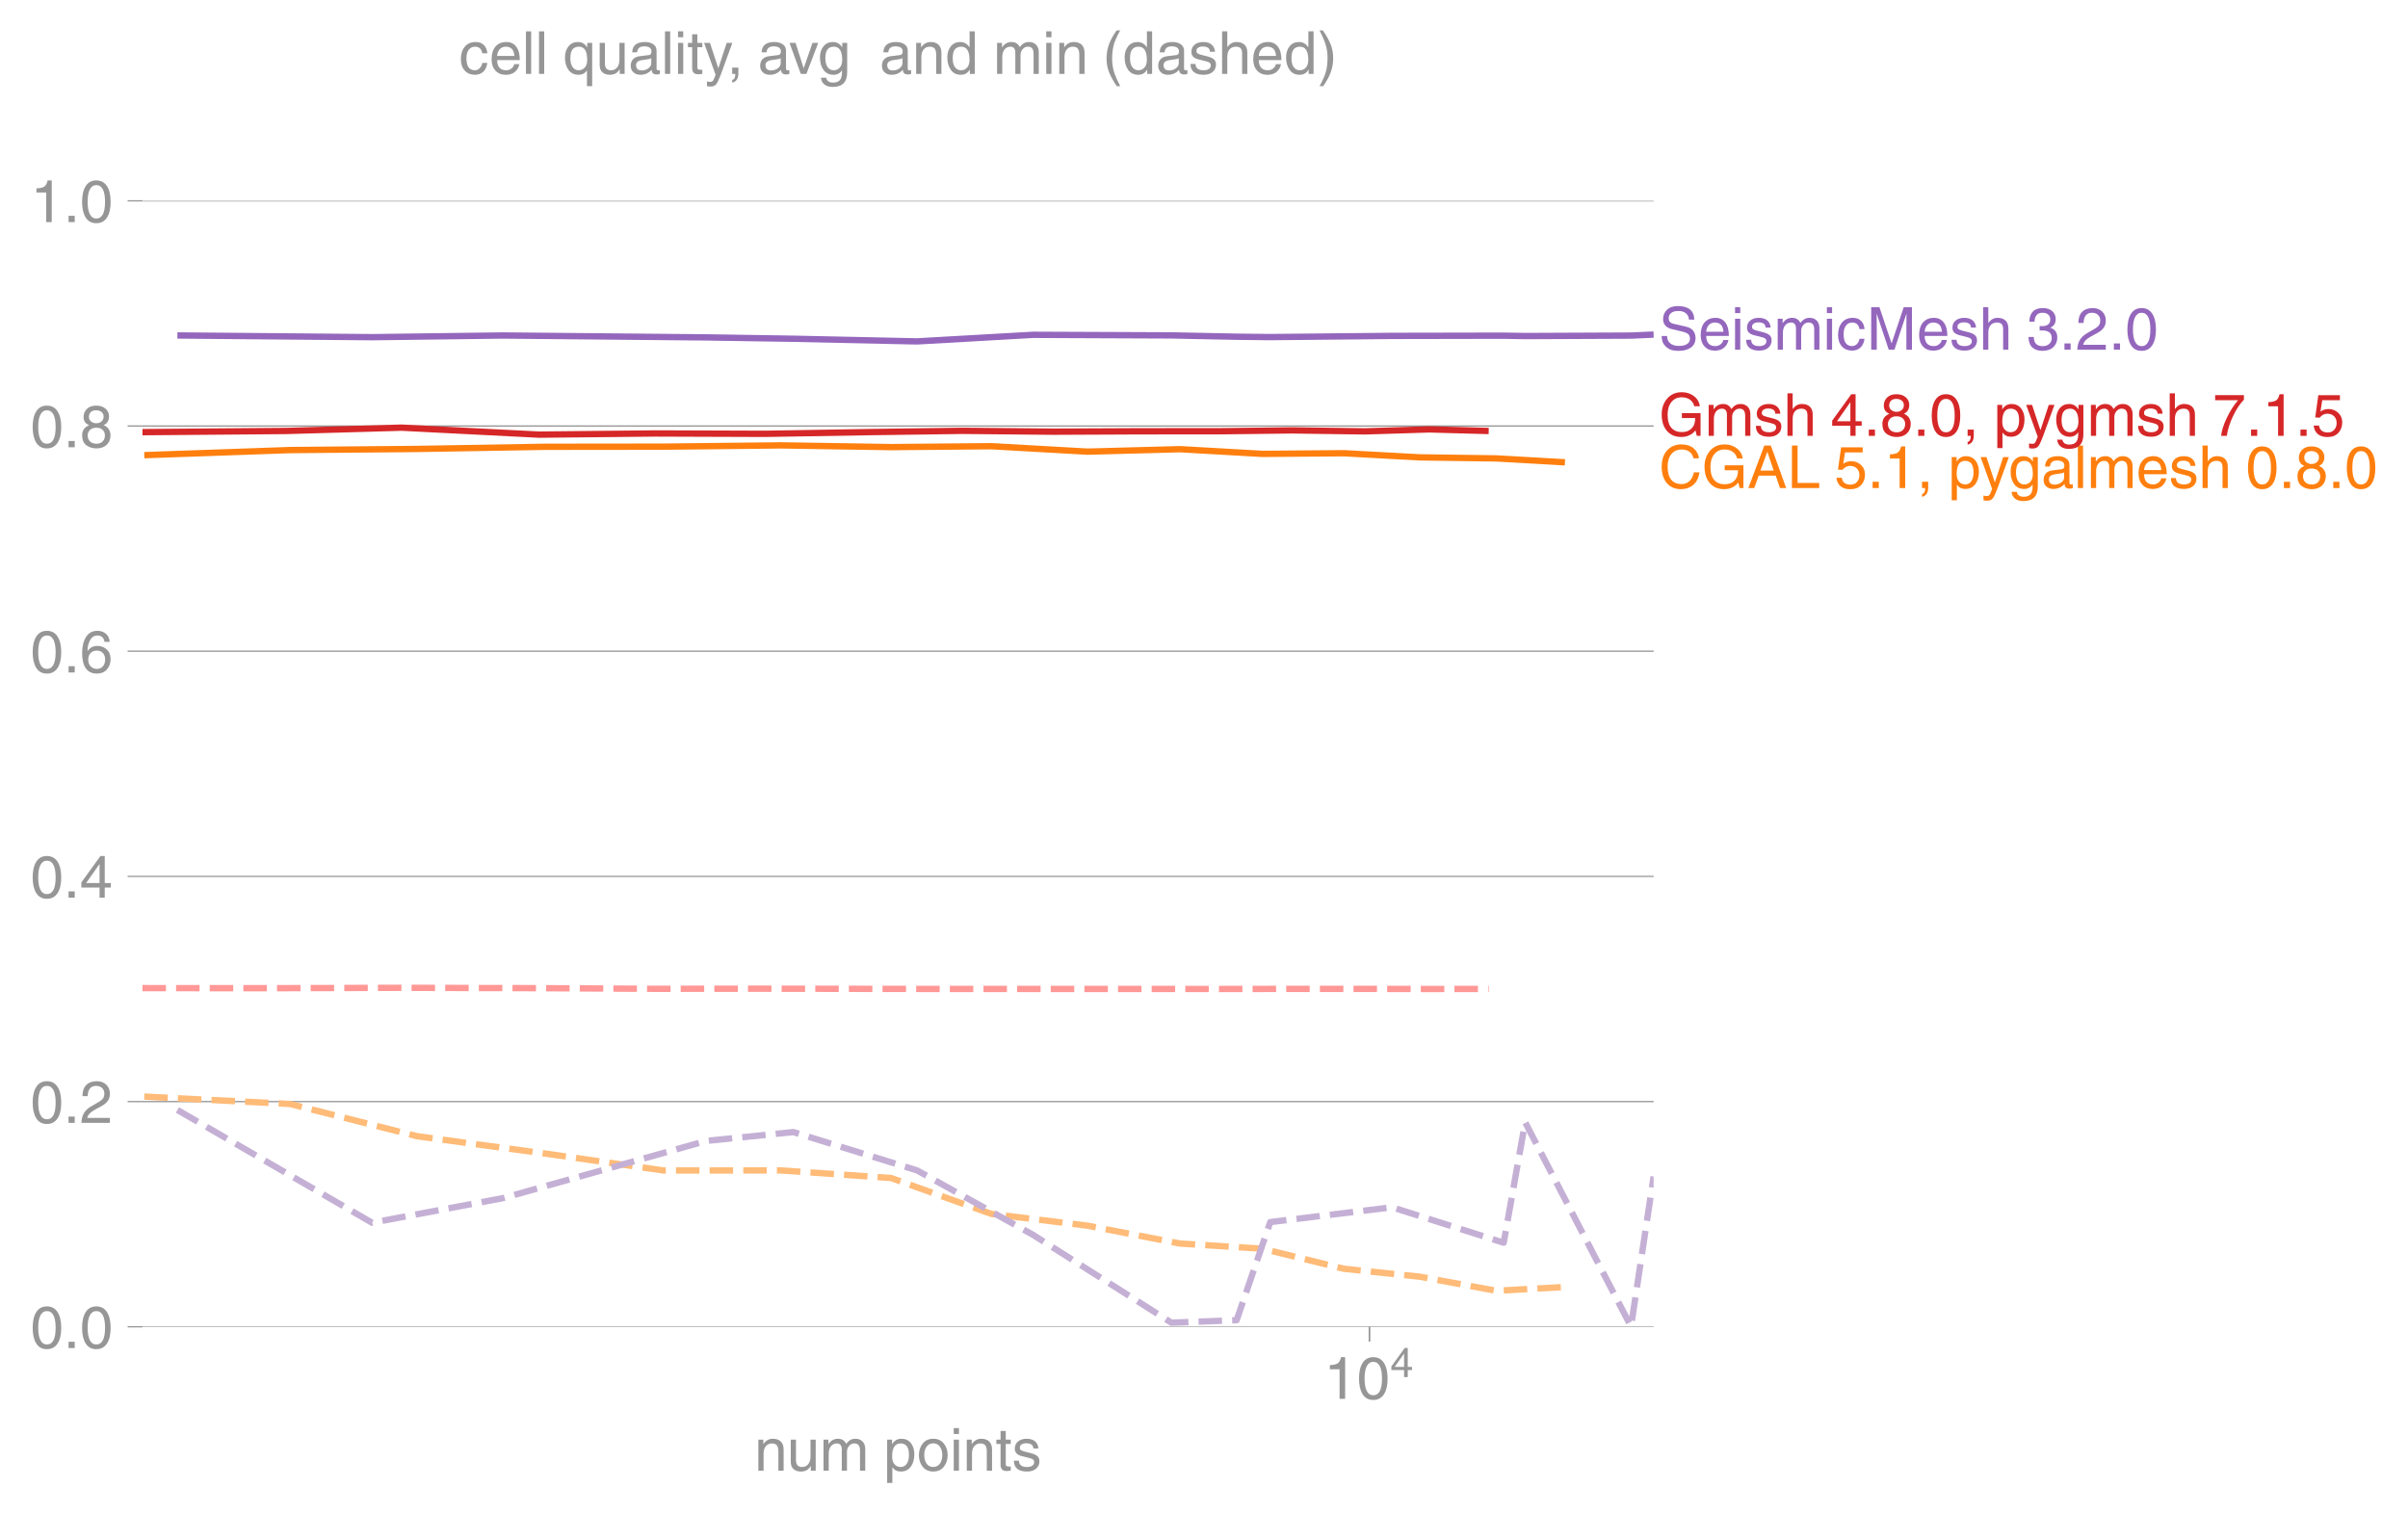
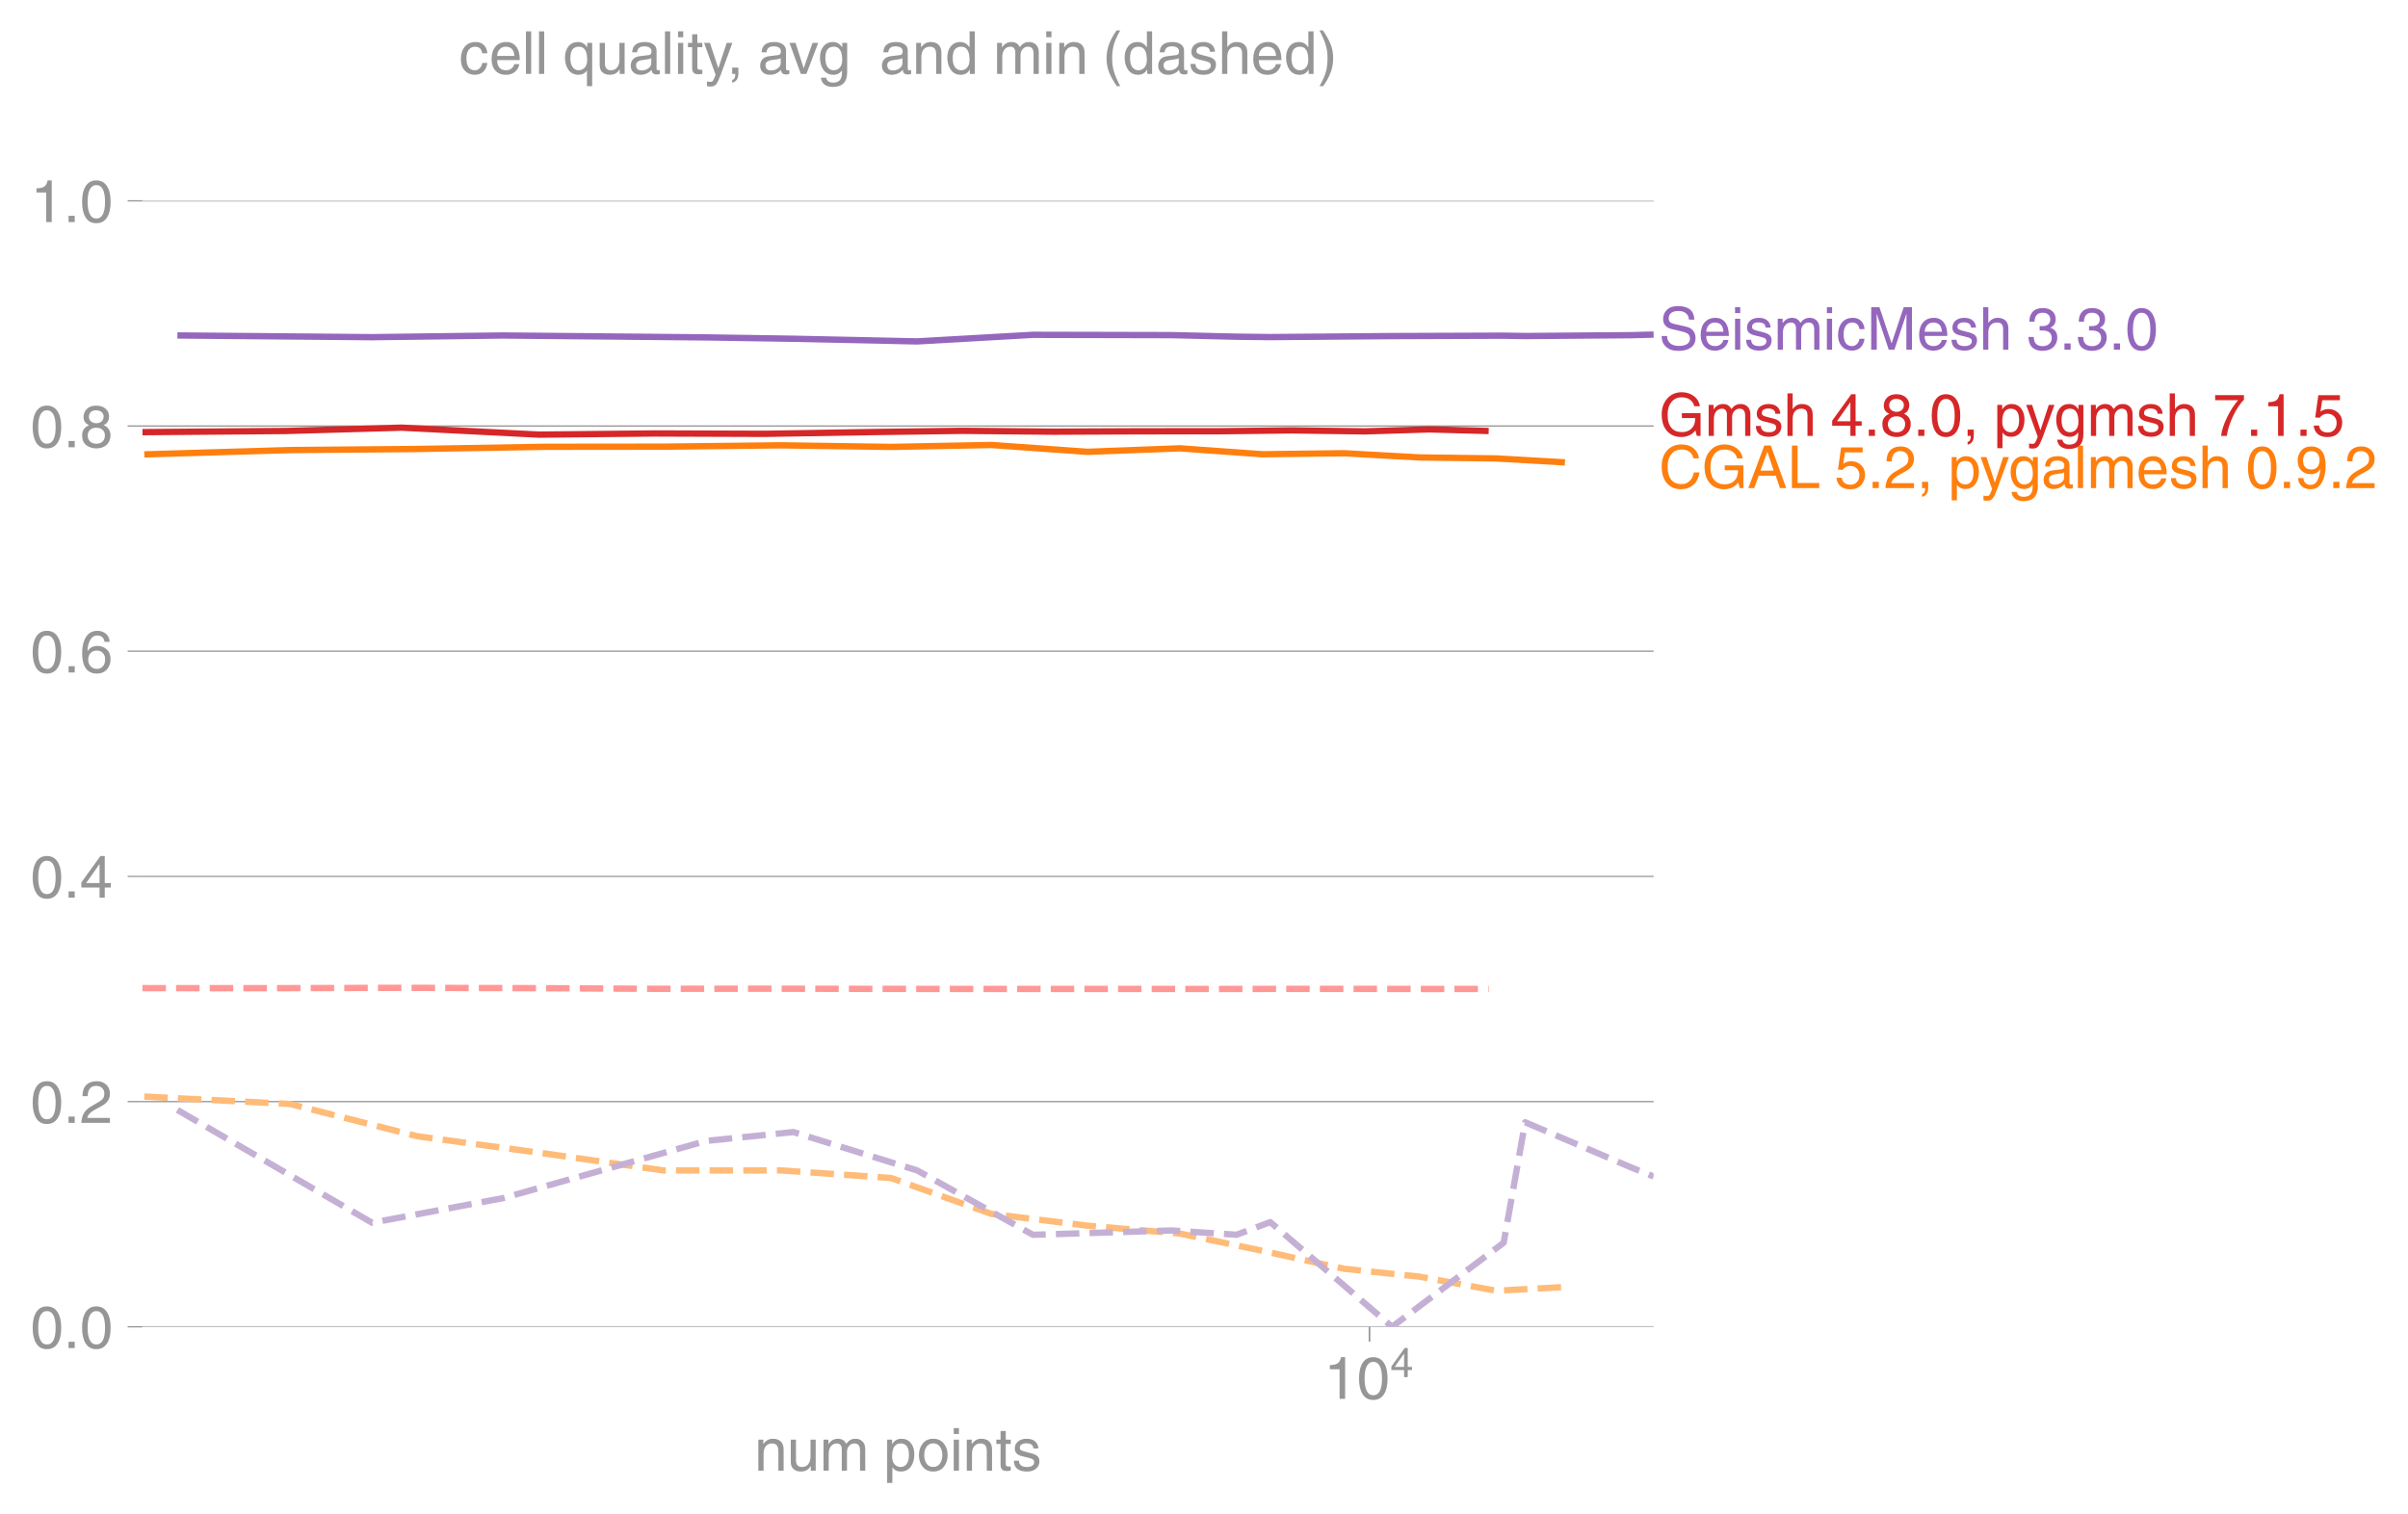
<svg xmlns="http://www.w3.org/2000/svg" xmlns:xlink="http://www.w3.org/1999/xlink" height="476.892" viewBox="0 0 569.052 357.669" width="758.736">
  <defs>
    <style>*{stroke-linecap:butt;stroke-linejoin:round}</style>
  </defs>
  <g id="figure_1">
    <path d="M0 357.67h569.052V0H0z" fill="none" id="patch_1" />
    <g id="axes_1">
      <path d="M33.66 313.574h357.12V47.462H33.66z" fill="none" id="patch_2" />
      <g id="matplotlib.axis_1">
        <g id="xtick_1">
          <g id="line2d_1">
            <defs>
-               <path d="M0 0v3.5" id="maa6cc6070d" stroke="#969696" stroke-width=".4" />
-             </defs>
-             <use x="323.634" xlink:href="#maa6cc6070d" y="313.574" fill="#969696" stroke="#969696" stroke-width=".4" />
+               <path d="M0 0v3.5" id="mdb84acbf78" stroke="#969696" stroke-width=".4" />
+             </defs>
+             <use x="323.634" xlink:href="#mdb84acbf78" y="313.574" fill="#969696" stroke="#969696" stroke-width=".4" />
          </g>
          <g transform="matrix(.14 0 0 -.14 312.854 330.623)" fill="#969696" id="text_1">
            <defs>
              <path d="M35.89 0h-9.374v49.906H10.109v6.985q8.594.28 12.782 2.75Q27.094 62.109 29 70.313h6.89z" id="HelveticaWorld-Regular-49" />
              <path d="M42.484 34.188q0 14.109-3.734 21.156-3.734 7.062-10.969 7.062-7.078 0-10.89-7.062-3.797-7.047-3.797-21.157 0-13.671 3.75-20.937Q20.609 6 27.78 6q7.235 0 10.969 7 3.734 7.016 3.734 21.188zm9.422 0q0-17.297-6.25-26.704-6.25-9.39-17.875-9.39-12.062 0-18.062 9.734-6 9.75-6 26.36 0 17.03 6.14 26.578 6.157 9.547 17.922 9.547 11.625 0 17.875-9.5t6.25-26.626z" id="HelveticaWorld-Regular-48" />
              <path d="M10.594 24.703h22.61v31.89h-.188zM42 17.093V0h-8.797v17.094H2.484v8.593L34.72 70.314H42v-45.61h10.297v-7.61z" id="HelveticaWorld-Regular-52" />
            </defs>
            <use transform="translate(0 .173)" xlink:href="#HelveticaWorld-Regular-49" />
            <use transform="translate(55.615 .173)" xlink:href="#HelveticaWorld-Regular-48" />
            <use transform="matrix(.7 0 0 .7 112.146 36.781)" xlink:href="#HelveticaWorld-Regular-52" />
          </g>
        </g>
        <g transform="matrix(.14 0 0 -.14 178.293 347.57)" fill="#969696" id="text_2">
          <defs>
            <path d="M49.219 0h-8.844v32.172q0 7.422-2.594 10.578-2.578 3.156-8.578 3.156-5.906 0-9.875-4.5-3.953-4.484-3.953-12.89V0H6.594v52.297h8.297v-7.375h.203q6.203 8.89 15.812 8.89 8.89 0 13.594-4.718 4.719-4.703 4.719-13.5z" id="HelveticaWorld-Regular-110" />
            <path d="M6.11 52.297h8.78V17.578q0-5.765 2.61-8.625Q20.125 6.11 25 6.11q6.781 0 10.594 4.797 3.812 4.813 3.812 12.578v28.813h8.782V0H39.89v7.625l-.188.188q-4.984-9.329-16.61-9.329-7.515 0-12.25 4.094Q6.11 6.688 6.11 14.703z" id="HelveticaWorld-Regular-117" />
            <path d="M6.594 52.297h8.297v-7.375h.203q5.906 8.89 15.812 8.89 9.813 0 13.922-8.5 3.75 4.594 7.266 6.547 3.515 1.953 8.703 1.953 6.781 0 11.484-4.453Q77 44.922 77 36.187V0h-8.781v33.797q0 6.094-2.297 9.094-2.297 3.015-7.422 3.015-5.172 0-8.75-4.203-3.563-4.203-3.563-9.812V0h-8.78v36.188q0 4.53-2.11 7.124-2.094 2.594-6.094 2.594-6.297 0-10.062-4.687-3.766-4.688-3.766-12.703V0H6.594z" id="HelveticaWorld-Regular-109" />
            <path d="M14.984 23.688q0-8.407 4.094-13 4.11-4.579 10.219-4.579 6.687 0 10.39 5.438 3.72 5.453 3.72 14.765 0 10.22-3.563 14.907-3.563 4.687-10.735 4.687-6.984 0-10.562-5.5-3.563-5.5-3.563-16.718zm-8.39 28.609h8.297v-7.375h.203q5.61 8.89 15.625 8.89 10.11 0 15.937-7.359 5.828-7.344 5.828-18.766 0-12.796-5.953-21Q40.578-1.515 29.5-1.515q-9.094 0-13.922 7.032h-.203v-26.22H6.594z" id="HelveticaWorld-Regular-112" />
            <path d="M12.703 26.219q0-8.735 3.953-14.375 3.953-5.64 11.219-5.64 7.531 0 11.438 5.905 3.906 5.907 3.906 14.11 0 8.297-3.907 14.078-3.906 5.797-11.437 5.797-6.969 0-11.078-5.453-4.094-5.438-4.094-14.422zm-8.984 0q0 11.672 6.484 19.625 6.5 7.968 17.672 7.968 11.438 0 17.875-8.062 6.453-8.047 6.453-19.531 0-11.516-6.406-19.625-6.39-8.11-17.922-8.11-11.078 0-17.625 7.86-6.531 7.86-6.531 19.875z" id="HelveticaWorld-Regular-111" />
            <path d="M6.594 61.813v9.968h8.781v-9.969zM15.375 0H6.594v52.297h8.781z" id="HelveticaWorld-Regular-105" />
            <path d="M17.188 45.016V10.984q0-2 1.093-3.046 1.11-1.047 3.938-1.047h3.375V0Q20.797-.688 19-.688q-5.516 0-8.063 2.641-2.53 2.64-2.53 8.547v34.516H1.311v7.28h7.094v14.595h8.781V52.297h8.407v-7.281z" id="HelveticaWorld-Regular-116" />
            <path d="M36.078 37.406q-.187 4.688-3.344 6.735-3.14 2.047-9.047 2.047-4.296 0-7.359-1.907-3.047-1.89-3.047-5.468 0-2.829 1.797-4.172 1.813-1.344 7.828-2.86l8.688-2.187q7.906-2 11.297-5.11 3.406-3.093 3.406-8.656 0-7.719-5.64-12.531-5.641-4.813-15.063-4.813-11 0-16.64 4.563-5.626 4.578-5.735 13.75h8.5q.203-5.422 3.594-8.063 3.39-2.625 10.171-2.625 5.516 0 8.766 2.188 3.25 2.203 3.25 6.11 0 2.78-2.11 4.437-2.093 1.672-8.296 3.078l-10.203 2.5q-6.203 1.562-9.157 4.656-2.953 3.094-2.953 8.031 0 7.72 5.516 12.203 5.531 4.5 14.406 4.5 9.485 0 14.531-4.624 5.047-4.61 5.344-11.782z" id="HelveticaWorld-Regular-115" />
          </defs>
          <use xlink:href="#HelveticaWorld-Regular-110" />
          <use x="55.176" xlink:href="#HelveticaWorld-Regular-117" />
          <use x="109.961" xlink:href="#HelveticaWorld-Regular-109" />
          <use x="192.969" xlink:href="#HelveticaWorld-Regular-32" />
          <use x="217.383" xlink:href="#HelveticaWorld-Regular-112" />
          <use x="273.877" xlink:href="#HelveticaWorld-Regular-111" />
          <use x="329.785" xlink:href="#HelveticaWorld-Regular-105" />
          <use x="351.807" xlink:href="#HelveticaWorld-Regular-110" />
          <use x="406.982" xlink:href="#HelveticaWorld-Regular-116" />
          <use x="434.668" xlink:href="#HelveticaWorld-Regular-115" />
        </g>
      </g>
      <g id="matplotlib.axis_2">
        <g id="ytick_1">
-           <path clip-path="url(#p0dde12aac5)" d="M33.66 313.574h357.12" fill="none" stroke="#969696" stroke-linecap="square" stroke-width=".3" id="line2d_2" />
+           <path clip-path="url(#pa9fa192be6)" d="M33.66 313.574h357.12" fill="none" stroke="#969696" stroke-linecap="square" stroke-width=".3" id="line2d_2" />
          <g id="line2d_3">
            <defs>
-               <path d="M0 0h-3.5" id="md5513953bc" stroke="#969696" stroke-width=".3" />
-             </defs>
-             <use x="33.66" xlink:href="#md5513953bc" y="313.574" fill="#969696" stroke="#969696" stroke-width=".3" />
+               <path d="M0 0h-3.5" id="m13489be14f" stroke="#969696" stroke-width=".3" />
+             </defs>
+             <use x="33.66" xlink:href="#m13489be14f" y="313.574" fill="#969696" stroke="#969696" stroke-width=".3" />
          </g>
          <g transform="matrix(.14 0 0 -.14 7.2 318.598)" fill="#969696" id="text_3">
            <defs>
              <path d="M19.094 0H8.687v10.594h10.407z" id="HelveticaWorld-Regular-46" />
            </defs>
            <use xlink:href="#HelveticaWorld-Regular-48" />
            <use x="55.615" xlink:href="#HelveticaWorld-Regular-46" />
            <use x="83.398" xlink:href="#HelveticaWorld-Regular-48" />
          </g>
        </g>
        <g id="ytick_2">
-           <path clip-path="url(#p0dde12aac5)" d="M33.66 260.351h357.12" fill="none" stroke="#969696" stroke-linecap="square" stroke-width=".3" id="line2d_4" />
-           <use x="33.66" xlink:href="#md5513953bc" y="260.351" fill="#969696" stroke="#969696" stroke-width=".3" id="line2d_5" />
+           <path clip-path="url(#pa9fa192be6)" d="M33.66 260.351h357.12" fill="none" stroke="#969696" stroke-linecap="square" stroke-width=".3" id="line2d_4" />
+           <use x="33.66" xlink:href="#m13489be14f" y="260.351" fill="#969696" stroke="#969696" stroke-width=".3" id="line2d_5" />
          <g transform="matrix(.14 0 0 -.14 7.2 265.376)" fill="#969696" id="text_4">
            <defs>
              <path d="M4.39 45.125q0 12.39 6.391 18.781 6.406 6.407 17.938 6.407 9.656 0 15.812-5.86 6.157-5.86 6.157-15.14 0-7.22-3.547-12.188-3.532-4.953-10.422-8.703l-12.11-6.64Q13.922 15.921 12.5 8.296h38.188V0H2.593q.39 9.906 4.297 16.5 3.906 6.594 12.203 11.375l12.593 7.328q5.032 2.89 7.329 5.984 2.297 3.094 2.297 8.516 0 5.375-3.766 9.031-3.75 3.672-10.156 3.672-7.078 0-10.594-4.672-3.516-4.656-3.61-12.609z" id="HelveticaWorld-Regular-50" />
            </defs>
            <use xlink:href="#HelveticaWorld-Regular-48" />
            <use x="55.615" xlink:href="#HelveticaWorld-Regular-46" />
            <use x="83.398" xlink:href="#HelveticaWorld-Regular-50" />
          </g>
        </g>
        <g id="ytick_3">
-           <path clip-path="url(#p0dde12aac5)" d="M33.66 207.129h357.12" fill="none" stroke="#969696" stroke-linecap="square" stroke-width=".3" id="line2d_6" />
-           <use x="33.66" xlink:href="#md5513953bc" y="207.129" fill="#969696" stroke="#969696" stroke-width=".3" id="line2d_7" />
+           <path clip-path="url(#pa9fa192be6)" d="M33.66 207.129h357.12" fill="none" stroke="#969696" stroke-linecap="square" stroke-width=".3" id="line2d_6" />
+           <use x="33.66" xlink:href="#m13489be14f" y="207.129" fill="#969696" stroke="#969696" stroke-width=".3" id="line2d_7" />
          <g transform="matrix(.14 0 0 -.14 7.2 212.153)" fill="#969696" id="text_5">
            <use xlink:href="#HelveticaWorld-Regular-48" />
            <use x="55.615" xlink:href="#HelveticaWorld-Regular-46" />
            <use x="83.398" xlink:href="#HelveticaWorld-Regular-52" />
          </g>
        </g>
        <g id="ytick_4">
-           <path clip-path="url(#p0dde12aac5)" d="M33.66 153.906h357.12" fill="none" stroke="#969696" stroke-linecap="square" stroke-width=".3" id="line2d_8" />
-           <use x="33.66" xlink:href="#md5513953bc" y="153.906" fill="#969696" stroke="#969696" stroke-width=".3" id="line2d_9" />
+           <path clip-path="url(#pa9fa192be6)" d="M33.66 153.906h357.12" fill="none" stroke="#969696" stroke-linecap="square" stroke-width=".3" id="line2d_8" />
+           <use x="33.66" xlink:href="#m13489be14f" y="153.906" fill="#969696" stroke="#969696" stroke-width=".3" id="line2d_9" />
          <g transform="matrix(.14 0 0 -.14 7.2 158.931)" fill="#969696" id="text_6">
            <defs>
              <path d="M14.11 21.578q0-6.875 4.093-11.234Q22.313 6 28.906 6q6.297 0 10.032 4.438 3.734 4.453 3.734 11.687 0 6.297-3.688 10.547-3.687 4.25-10.468 4.25-6.594 0-10.5-4.156-3.907-4.157-3.907-11.188zM41.702 51.61q-.984 5.375-3.984 8.078-3 2.72-8.125 2.72-8.11 0-12.36-7.923-4.25-7.906-4.343-18.109l.203-.188q5.61 8.641 16.687 8.641 8.844 0 15.438-5.86 6.593-5.859 6.593-16.452 0-10.5-6.25-17.47-6.25-6.952-16.843-6.952-12.219 0-18.563 8.687-6.344 8.703-6.344 25.938 0 16.593 6.485 27.093 6.5 10.5 19.484 10.5 8.407 0 14.219-5.015 5.813-5 6.297-13.688z" id="HelveticaWorld-Regular-54" />
            </defs>
            <use xlink:href="#HelveticaWorld-Regular-48" />
            <use x="55.615" xlink:href="#HelveticaWorld-Regular-46" />
            <use x="83.398" xlink:href="#HelveticaWorld-Regular-54" />
          </g>
        </g>
        <g id="ytick_5">
-           <path clip-path="url(#p0dde12aac5)" d="M33.66 100.684h357.12" fill="none" stroke="#969696" stroke-linecap="square" stroke-width=".3" id="line2d_10" />
-           <use x="33.66" xlink:href="#md5513953bc" y="100.684" fill="#969696" stroke="#969696" stroke-width=".3" id="line2d_11" />
+           <path clip-path="url(#pa9fa192be6)" d="M33.66 100.684h357.12" fill="none" stroke="#969696" stroke-linecap="square" stroke-width=".3" id="line2d_10" />
+           <use x="33.66" xlink:href="#m13489be14f" y="100.684" fill="#969696" stroke="#969696" stroke-width=".3" id="line2d_11" />
          <g transform="matrix(.14 0 0 -.14 7.2 105.709)" fill="#969696" id="text_7">
            <defs>
              <path d="M27.594 40.578q5.422 0 8.953 3.094 3.547 3.11 3.547 8.234 0 4.594-3.407 7.547-3.39 2.953-9.687 2.953-5.61 0-8.672-3.11-3.047-3.093-3.047-7.874 0-5.125 3.813-7.984 3.812-2.86 8.5-2.86zm.093-7.562q-6.78 0-10.64-3.766-3.86-3.766-3.86-9.234 0-6.297 3.907-10.157Q21 6 28.219 6q6.406 0 10.234 3.86 3.828 3.859 3.828 10.265 0 5.469-3.828 9.172-3.828 3.719-10.766 3.719zM49.22 52.203q0-10.594-9.032-14.797 6.204-2.781 8.86-7.36 2.656-4.562 2.656-9.733 0-10.016-6.453-16.125-6.438-6.094-17.375-6.094-9.563 0-16.813 5.25-7.25 5.25-7.25 17.062 0 11.922 11.907 16.907-9.516 3.796-9.516 13.671 0 8.297 5.64 13.813 5.641 5.516 15.641 5.516 10.016 0 15.875-5.204 5.86-5.203 5.86-12.906z" id="HelveticaWorld-Regular-56" />
            </defs>
            <use xlink:href="#HelveticaWorld-Regular-48" />
            <use x="55.615" xlink:href="#HelveticaWorld-Regular-46" />
            <use x="83.398" xlink:href="#HelveticaWorld-Regular-56" />
          </g>
        </g>
        <g id="ytick_6">
-           <path clip-path="url(#p0dde12aac5)" d="M33.66 47.462h357.12" fill="none" stroke="#969696" stroke-linecap="square" stroke-width=".3" id="line2d_12" />
-           <use x="33.66" xlink:href="#md5513953bc" y="47.462" fill="#969696" stroke="#969696" stroke-width=".3" id="line2d_13" />
+           <path clip-path="url(#pa9fa192be6)" d="M33.66 47.462h357.12" fill="none" stroke="#969696" stroke-linecap="square" stroke-width=".3" id="line2d_12" />
+           <use x="33.66" xlink:href="#m13489be14f" y="47.462" fill="#969696" stroke="#969696" stroke-width=".3" id="line2d_13" />
          <g transform="matrix(.14 0 0 -.14 7.2 52.486)" fill="#969696" id="text_8">
            <use xlink:href="#HelveticaWorld-Regular-49" />
            <use x="55.615" xlink:href="#HelveticaWorld-Regular-46" />
            <use x="83.398" xlink:href="#HelveticaWorld-Regular-48" />
          </g>
        </g>
      </g>
-       <path clip-path="url(#p0dde12aac5)" d="M34.102 107.573l34.432-1.205 30.028-.263 30.345-.512 27.923-.031 27.705-.302 26.023.408 23.715-.21 22.701 1.283 21.862-.58 19.507 1.11 19.242-.155 17.91.977 18.14.248 16.186.925" fill="none" stroke="#ff7f0e" stroke-linecap="square" stroke-width="1.5" id="line2d_14" />
-       <path clip-path="url(#p0dde12aac5)" d="M34.102 259.162l34.432 1.748 30.028 7.624 30.345 4.109 27.923 3.988 27.705-.015 26.023 1.79 23.715 8.49 22.701 2.78 21.862 4.219 19.507 1.227 19.242 4.74 17.91 1.87 18.14 3.337 16.186-.901" fill="none" stroke="#ffbb78" stroke-dasharray="5.55,2.4" stroke-width="1.5" id="line2d_15" />
-       <path clip-path="url(#p0dde12aac5)" d="M33.66 102.135l33.835-.279 27.396-.784 32.491 1.65 27.548-.278 25.81.09 24.404-.406 22.302-.309 21.606.207 19.912-.093 19.332-.016 16.96-.203 17.29.236 15.218-.471 14.041.38" fill="none" stroke="#d62728" stroke-linecap="square" stroke-width="1.5" id="line2d_16" />
-       <path clip-path="url(#p0dde12aac5)" d="M33.66 233.538l33.835.004 27.396-.081 32.491.085 27.548.152 25.81-.028 24.404.039 22.302.024h41.518l19.332.004 16.96-.025 17.29.002 15.218.026 14.041-.016" fill="none" stroke="#ff9896" stroke-dasharray="5.55,2.4" stroke-width="1.5" id="line2d_17" />
-       <path clip-path="url(#p0dde12aac5)" d="M41.925 79.282l46 .406 30.914-.398 48.031.449 20.62.32 29.217.627 27.408-1.555 32.715.135 15.406.315 7.946.086 28.791-.282 26.378-.049 5.07.087 25.016-.11 5.343-.237" fill="none" stroke="#9467bd" stroke-linecap="square" stroke-width="1.5" id="line2d_18" />
-       <path clip-path="url(#p0dde12aac5)" d="M41.925 262.33l46 26.653 30.914-5.809 48.031-13.524 20.62-2.097 29.217 9.052 27.408 15.232 32.715 20.766 15.406-.588 7.946-23.183 28.791-3.503 26.378 8.37 5.07-28.467 25.016 48.283 5.343-35.462" fill="none" stroke="#c5b0d5" stroke-dasharray="5.55,2.4" stroke-width="1.5" id="line2d_19" />
-       <g transform="matrix(.14 0 0 -.14 392.07 115.346)" fill="#ff7f0e" id="text_9">
+       <path clip-path="url(#pa9fa192be6)" d="M34.102 107.392l34.432-1.024 30.028-.255 30.345-.52 27.923-.03 27.705-.316 26.023.378 23.715-.457 22.701 1.614 21.862-.826 19.507 1.403 19.242-.239 17.91.994 18.14.231 16.186.934" fill="none" stroke="#ff7f0e" stroke-linecap="square" stroke-width="1.5" id="line2d_14" />
+       <path clip-path="url(#pa9fa192be6)" d="M34.102 259.162l34.432 1.748 30.028 7.624 30.345 4.108 27.923 3.99 27.705-.016 26.023 1.79 23.715 8.49 22.701 2.779 21.862 1.868 19.507 4.084 19.242 4.236 17.91 1.869 18.14 3.336 16.186-.9" fill="none" stroke="#ffbb78" stroke-dasharray="5.55,2.4" stroke-width="1.5" id="line2d_15" />
+       <path clip-path="url(#pa9fa192be6)" d="M33.66 102.135l33.835-.279 27.396-.784 32.491 1.65 27.548-.278 25.81.09 24.404-.406 22.302-.309 21.606.207 19.912-.093 19.332-.016 16.96-.203 17.29.236 15.218-.471 14.041.38" fill="none" stroke="#d62728" stroke-linecap="square" stroke-width="1.5" id="line2d_16" />
+       <path clip-path="url(#pa9fa192be6)" d="M33.66 233.538l33.835.004 27.396-.081 32.491.085 27.548.152 25.81-.028 24.404.039 22.302.024h41.518l19.332.004 16.96-.025 17.29.002 15.218.026 14.041-.016" fill="none" stroke="#ff9896" stroke-dasharray="5.55,2.4" stroke-width="1.5" id="line2d_17" />
+       <path clip-path="url(#pa9fa192be6)" d="M41.925 79.282l46 .406 30.914-.398 48.031.449 20.62.32 29.217.627 27.408-1.555 32.715.072 15.406.372 7.946.093 28.791-.237 26.378-.095 5.07.086 25.016-.207 5.343-.14" fill="none" stroke="#9467bd" stroke-linecap="square" stroke-width="1.5" id="line2d_18" />
+       <path clip-path="url(#pa9fa192be6)" d="M41.925 262.33l46 26.653 30.914-5.809 48.031-13.524 20.62-2.097 29.217 9.052 27.408 15.232 32.715-1.026 15.406 1.01 7.946-2.989 28.791 24.74 26.378-19.872 5.07-28.468 25.016 10.664 5.343 2.157" fill="none" stroke="#c5b0d5" stroke-dasharray="5.55,2.4" stroke-width="1.5" id="line2d_19" />
+       <g transform="matrix(.14 0 0 -.14 392.07 115.354)" fill="#ff7f0e" id="text_9">
        <defs>
          <path d="M58.016 50.203q-1.625 7.313-6.782 11.094-5.14 3.797-13.343 3.797-10.594 0-17.047-7.703-6.438-7.688-6.438-20.766 0-15.14 6.094-22.547 6.11-7.39 17.688-7.39 7.609 0 13.093 5.046 5.5 5.063 7.407 14.688h9.421Q66.22 12.594 57.625 5.344t-20.906-7.25q-14.703 0-23.516 10.11Q4.391 18.311 4.391 36.28q0 17.328 9.203 27.36 9.203 10.047 24.297 10.047 12.5 0 20.265-6.454 7.766-6.437 9.235-17.03z" id="HelveticaWorld-Regular-67" />
          <path d="M38.484 38.375h31.532V0h-6.297l-2.344 9.281Q56.781 3.421 50.578.75q-6.187-2.656-12.875-2.656-10.797 0-18.047 4.703-7.25 4.719-11.265 13.015-4 8.313-4 20.72 0 15.468 9.203 26.312 9.203 10.843 24.781 10.843 11.625 0 20.313-6.5Q67.39 60.688 68.796 50h-9.375q-1.703 7.078-7.219 11.078-5.516 4.016-14.312 4.016-10.594 0-17.047-7.985-6.438-7.984-6.438-21.125 0-15.28 6.39-22.437Q27.204 6.39 38.282 6.39q7.235 0 12.235 2.859 5 2.86 7.687 7.766 2.688 4.906 2.688 13.062H38.484z" id="HelveticaWorld-Regular-71" />
          <path d="M44 29.5L33.406 61.078h-.203L21.687 29.5zm-25.297-8.594L11.188 0h-9.97l27 71.781h10.985L65.187 0H54.594l-7.078 20.906z" id="HelveticaWorld-Regular-65" />
          <path d="M17.672 8.594h36.531V0H8.11v71.781h9.563z" id="HelveticaWorld-Regular-76" />
          <path d="M14.703 40.922q5.813 4.39 13.625 4.39 9.469 0 16.281-6.296 6.813-6.297 6.813-16.22 0-10.78-6.578-17.796-6.563-7-18.422-7-10.313 0-16.266 5.047Q4.203 8.109 3.22 17.39h9.094q.671-5.672 4.437-8.672 3.766-3 10.453-3 6.485 0 10.64 4.484Q42 14.703 42 21.688q0 7.125-4.36 11.421-4.343 4.297-11.218 4.297-7.813 0-13.047-6.687l-7.563.39 5.266 37.594h36.438v-8.5H17.672z" id="HelveticaWorld-Regular-53" />
          <path d="M8.688 10.594h10.406V.78q0-7.422-3.078-11.172-3.078-3.765-7.328-4.312v4.594Q14.015-9.422 14.015 0H8.687z" id="HelveticaWorld-Regular-44" />
          <path d="M39.016 52.297h9.562L29.891.984q-.5-1.375-.985-2.593-4.25-11.329-7.328-15.547-3.078-4.235-9.953-4.235-3.61 0-5.906.782v8.015q2.484-.89 5.468-.89 3.22 0 4.704 2.03 1.5 2.032 4.421 9.938L.875 52.297h9.922L24.812 9.719H25z" id="HelveticaWorld-Regular-121" />
          <path d="M12.984 26.313q0-9.61 3.813-14.907Q20.609 6.11 27.094 6.11q6.312 0 10.312 4.579 4 4.593 4 13 0 11.03-3.5 16.625-3.484 5.593-10.61 5.593-7.171 0-10.75-4.765-3.562-4.766-3.562-14.828zM49.812 2.983q0-12.609-6.062-18.797-6.047-6.203-18.266-6.203-8.78 0-13.984 4.047Q6.297-13.922 5.516-6.39h8.796q.672-3.812 3.532-6.062 2.86-2.25 8.281-2.25 7.375 0 11.125 3.969 3.766 3.953 3.766 12.828v3.719h-.188q-4.937-7.329-13.922-7.329-11.187 0-17.093 8.25-5.907 8.25-5.907 20.953 0 11.625 5.953 18.875 5.97 7.25 15.829 7.25 9.906 0 15.625-8.89h.187v7.375h8.313z" id="HelveticaWorld-Regular-103" />
          <path d="M38.375 26.703q-.969-1.015-3.828-1.656-2.86-.625-10.672-1.656-5.766-.688-8.469-2.844-2.703-2.14-2.703-5.656 0-4.297 2.281-6.688 2.297-2.39 7.329-2.39 6.296 0 11.171 3.578 4.891 3.593 4.891 8.718zM6.203 36.375q.297 8.844 5.734 13.14 5.454 4.297 15.844 4.297 8.297 0 13.907-3.765 5.624-3.75 5.624-10.844V9.078Q47.313 6 50.094 6q1.125 0 2.89.39V0Q50.594-.984 48-.984q-4.5 0-6.703 1.921-2.188 1.938-2.281 6.047-7.516-8.5-18.891-8.5-7.422 0-11.922 4.204Q3.72 6.89 3.72 13.624q0 6.89 3.906 11.125Q11.531 29 19 29.89l15.516 1.891q4.203.64 4.203 6.203 0 4.11-3.047 6.297-3.047 2.203-9.25 2.203-5.516 0-8.485-2.437-2.953-2.438-3.53-7.672z" id="HelveticaWorld-Regular-97" />
          <path d="M15.375 0H6.594v71.781h8.781z" id="HelveticaWorld-Regular-108" />
          <path d="M42.484 30.328q-.687 8.485-4.5 12.031-3.797 3.547-10.109 3.547-6.39 0-10.328-4.5-3.922-4.484-4.172-11.078zm8.391-13.922q-1.453-8.11-7.953-13.422-5.719-4.5-15.047-4.593-10.984.093-17.438 7.203Q4 12.704 4 24.704q0 13.78 6.64 21.437 6.641 7.672 18.47 7.672 10.593 0 16.546-7.922 5.953-7.907 5.953-22.594H13.375q0-8.203 3.813-12.703Q21 6.109 28.608 6.109q5.375 0 9.235 3.235 3.86 3.25 4.25 7.062z" id="HelveticaWorld-Regular-101" />
          <path d="M49.219 0h-8.844v34.188q0 6.296-2.438 9-2.437 2.718-7.953 2.718-6.797 0-10.703-4.406-3.906-4.39-3.906-12.984V0H6.594v71.781h8.781V45.312h.203q6 8.5 15.328 8.5 8.594 0 13.453-4.5 4.86-4.484 4.86-13.718z" id="HelveticaWorld-Regular-104" />
+           <path d="M27.594 31.39q6 0 9.75 4.047 3.765 4.063 3.765 11.97 0 6.5-3.562 10.75-3.563 4.25-10.64 4.25-6.11 0-9.876-4.298-3.75-4.297-3.75-11.53 0-7.376 3.516-11.282 3.515-3.906 10.797-3.906zm-1.282-7.906q-10 0-16.062 6.203-6.047 6.204-6.047 16.5 0 10.407 6.094 17.266 6.11 6.86 16.515 6.86 12.11 0 18.36-8.157 6.25-8.156 6.25-24.453 0-16.906-6.406-28.266Q38.625-1.905 25.875-1.905q-9.953 0-15.422 5.593-5.469 5.594-5.469 13.204h8.829q.39-5.266 3.437-8.375 3.063-3.094 8.438-3.094 7.609 0 11.515 6.781Q41.11 19 42.578 31.688l-.187.203q-5.672-8.407-16.078-8.407z" id="HelveticaWorld-Regular-57" />
        </defs>
        <use xlink:href="#HelveticaWorld-Regular-67" />
        <use x="72.314" xlink:href="#HelveticaWorld-Regular-71" />
        <use x="149.414" xlink:href="#HelveticaWorld-Regular-65" />
        <use x="216.113" xlink:href="#HelveticaWorld-Regular-76" />
        <use x="271.729" xlink:href="#HelveticaWorld-Regular-32" />
        <use x="296.143" xlink:href="#HelveticaWorld-Regular-53" />
        <use x="351.758" xlink:href="#HelveticaWorld-Regular-46" />
-         <use x="379.541" xlink:href="#HelveticaWorld-Regular-49" />
+         <use x="379.541" xlink:href="#HelveticaWorld-Regular-50" />
        <use x="435.156" xlink:href="#HelveticaWorld-Regular-44" />
        <use x="462.939" xlink:href="#HelveticaWorld-Regular-32" />
        <use x="487.354" xlink:href="#HelveticaWorld-Regular-112" />
        <use x="541.848" xlink:href="#HelveticaWorld-Regular-121" />
        <use x="589.457" xlink:href="#HelveticaWorld-Regular-103" />
        <use x="645.365" xlink:href="#HelveticaWorld-Regular-97" />
        <use x="700.297" xlink:href="#HelveticaWorld-Regular-108" />
        <use x="722.318" xlink:href="#HelveticaWorld-Regular-109" />
        <use x="805.326" xlink:href="#HelveticaWorld-Regular-101" />
        <use x="860.746" xlink:href="#HelveticaWorld-Regular-115" />
        <use x="910.746" xlink:href="#HelveticaWorld-Regular-104" />
        <use x="965.922" xlink:href="#HelveticaWorld-Regular-32" />
        <use x="990.336" xlink:href="#HelveticaWorld-Regular-48" />
        <use x="1045.951" xlink:href="#HelveticaWorld-Regular-46" />
-         <use x="1073.734" xlink:href="#HelveticaWorld-Regular-56" />
+         <use x="1073.734" xlink:href="#HelveticaWorld-Regular-57" />
        <use x="1129.35" xlink:href="#HelveticaWorld-Regular-46" />
-         <use x="1157.133" xlink:href="#HelveticaWorld-Regular-48" />
-       </g>
-       <g transform="matrix(.14 0 0 -.14 392.07 103.012)" fill="#d62728" id="text_10">
+         <use x="1157.133" xlink:href="#HelveticaWorld-Regular-50" />
+       </g>
+       <g transform="matrix(.14 0 0 -.14 392.07 103.018)" fill="#d62728" id="text_10">
        <defs>
          <path d="M3.719 68.797h48.578v-7.719Q42.28 50.875 33.984 33.484 25.687 16.11 23.391 0h-9.672q1.469 13.281 9.719 30.531 8.25 17.266 18.953 29.672H3.719z" id="HelveticaWorld-Regular-55" />
        </defs>
        <use xlink:href="#HelveticaWorld-Regular-71" />
        <use x="77.1" xlink:href="#HelveticaWorld-Regular-109" />
        <use x="160.107" xlink:href="#HelveticaWorld-Regular-115" />
        <use x="210.107" xlink:href="#HelveticaWorld-Regular-104" />
        <use x="265.283" xlink:href="#HelveticaWorld-Regular-32" />
        <use x="289.697" xlink:href="#HelveticaWorld-Regular-52" />
        <use x="345.313" xlink:href="#HelveticaWorld-Regular-46" />
        <use x="373.096" xlink:href="#HelveticaWorld-Regular-56" />
        <use x="428.711" xlink:href="#HelveticaWorld-Regular-46" />
        <use x="456.494" xlink:href="#HelveticaWorld-Regular-48" />
        <use x="512.109" xlink:href="#HelveticaWorld-Regular-44" />
        <use x="539.893" xlink:href="#HelveticaWorld-Regular-32" />
        <use x="564.307" xlink:href="#HelveticaWorld-Regular-112" />
        <use x="618.801" xlink:href="#HelveticaWorld-Regular-121" />
        <use x="666.41" xlink:href="#HelveticaWorld-Regular-103" />
        <use x="722.318" xlink:href="#HelveticaWorld-Regular-109" />
        <use x="805.326" xlink:href="#HelveticaWorld-Regular-115" />
        <use x="855.326" xlink:href="#HelveticaWorld-Regular-104" />
        <use x="910.502" xlink:href="#HelveticaWorld-Regular-32" />
        <use x="934.916" xlink:href="#HelveticaWorld-Regular-55" />
        <use x="990.531" xlink:href="#HelveticaWorld-Regular-46" />
        <use x="1018.314" xlink:href="#HelveticaWorld-Regular-49" />
        <use x="1073.93" xlink:href="#HelveticaWorld-Regular-46" />
        <use x="1101.713" xlink:href="#HelveticaWorld-Regular-53" />
      </g>
      <g transform="matrix(.14 0 0 -.14 392.07 82.651)" fill="#9467bd" id="text_11">
        <defs>
          <path d="M50.39 50.781q-.296 6.844-5.109 10.719-4.797 3.875-12.656 3.875-7.922 0-12.172-3.25-4.234-3.234-4.234-9.344 0-3.265 1.843-5.61 1.86-2.343 6.641-3.468l20.516-4.687q8.297-1.813 12.297-6.875 4.015-5.047 4.015-12.313 0-10.64-7.812-16.187-7.813-5.547-20.313-5.547-9.531 0-15.031 2.437-5.484 2.453-9.734 7.766-4.25 5.328-4.25 14.89h9.093q0-8 5.313-12.406 5.328-4.39 14.5-4.39 8.89 0 13.844 3.156 4.953 3.156 4.953 8.953 0 5.281-2.953 7.89Q46.188 29 37.594 31l-15.469 3.625q-7.719 1.75-11.531 6.125Q6.78 45.125 6.78 51.516q0 9.672 6.516 15.922 6.531 6.25 18.203 6.25 13.172 0 20.328-5.5 7.156-5.485 7.688-17.407z" id="HelveticaWorld-Regular-83" />
          <path d="M39.594 34.719q-1.89 11.187-12.39 11.187-6.5 0-10.454-5.203-3.953-5.203-3.953-14.484 0-10.11 3.656-15.11 3.672-5 10.64-5 4.688 0 8.11 3.438 3.422 3.437 4.39 8.953h8.5q-1.312-9.703-6.859-14.86-5.547-5.156-14.328-5.156-10.297 0-16.89 7.047-6.594 7.063-6.594 19.172 0 13.281 6.594 21.188 6.593 7.922 18.5 7.922 8.687 0 13.843-5.204 5.157-5.203 5.735-13.89z" id="HelveticaWorld-Regular-99" />
          <path d="M67.484 0v42.39q0 .829.094 8.126t.094 9.78h-.281L47.312 0h-9.609L17.578 60.203h-.297q0-3.61.094-10.297.11-6.687.11-7.515V0H8.108v71.781h13.86L42.39 11.078h.28l20.313 60.703h13.922V0z" id="HelveticaWorld-Regular-77" />
          <path d="M22.406 39.984q2.203-.187 4.594-.187 6.203 0 9.781 2.86 3.594 2.859 3.594 8.656 0 4.687-3.344 7.89-3.343 3.203-9.64 3.203-6.985 0-10.235-4.11-3.234-4.093-3.437-10.983h-8.64q0 10.984 5.765 16.984 5.765 6.016 16.937 6.016 9.922 0 15.828-5.11 5.907-5.094 5.907-13.39 0-10.704-9.032-14.5v-.204q11.72-4 11.72-16.406 0-9.906-6.595-16.265-6.593-6.344-18.703-6.344-9.906 0-16.312 5.203Q4.204 8.5 3.422 21.484H12.5q.203-8.109 4-11.797Q20.313 6 27.484 6q6.938 0 11.141 3.86 4.203 3.859 4.203 9.718 0 6.406-4.016 9.672-4 3.266-12.39 3.266-2 0-4.016-.094z" id="HelveticaWorld-Regular-51" />
        </defs>
        <use xlink:href="#HelveticaWorld-Regular-83" />
        <use x="66.211" xlink:href="#HelveticaWorld-Regular-101" />
        <use x="121.631" xlink:href="#HelveticaWorld-Regular-105" />
        <use x="143.652" xlink:href="#HelveticaWorld-Regular-115" />
        <use x="193.652" xlink:href="#HelveticaWorld-Regular-109" />
        <use x="276.66" xlink:href="#HelveticaWorld-Regular-105" />
        <use x="298.682" xlink:href="#HelveticaWorld-Regular-99" />
        <use x="349.951" xlink:href="#HelveticaWorld-Regular-77" />
        <use x="434.961" xlink:href="#HelveticaWorld-Regular-101" />
        <use x="490.381" xlink:href="#HelveticaWorld-Regular-115" />
        <use x="540.381" xlink:href="#HelveticaWorld-Regular-104" />
        <use x="595.557" xlink:href="#HelveticaWorld-Regular-32" />
        <use x="619.971" xlink:href="#HelveticaWorld-Regular-51" />
        <use x="675.586" xlink:href="#HelveticaWorld-Regular-46" />
-         <use x="703.369" xlink:href="#HelveticaWorld-Regular-50" />
+         <use x="703.369" xlink:href="#HelveticaWorld-Regular-51" />
        <use x="758.984" xlink:href="#HelveticaWorld-Regular-46" />
        <use x="786.768" xlink:href="#HelveticaWorld-Regular-48" />
      </g>
      <g transform="matrix(.14 0 0 -.14 108.433 17.462)" fill="#969696" id="text_12">
        <defs>
          <path d="M41.5 23.688q0 11.125-3.5 16.671-3.484 5.547-10.61 5.547-6.874 0-10.593-4.5-3.703-4.484-3.703-15.093 0-9.422 3.75-14.813 3.765-5.39 10.36-5.39 5.812 0 10.046 4.39 4.25 4.39 4.25 13.188zm8.406-44.391H41.11V5.516h-.187Q35.89-1.516 27-1.516q-10.984 0-17 8.157-6 8.156-6 21.047 0 11.421 5.906 18.765 5.922 7.36 15.875 7.36 9.907 0 15.625-8.891h.203v7.375h8.297z" id="HelveticaWorld-Regular-113" />
          <path d="M39.406 52.297h9.625L29.11 0h-9.437L.594 52.297h10.203L24.422 9.719h.187z" id="HelveticaWorld-Regular-118" />
          <path d="M13.094 26.313q0-9.704 3.844-14.954 3.859-5.25 10.265-5.25 6.094 0 10.188 4.485 4.109 4.5 4.109 13.094 0 11.03-3.5 16.625-3.484 5.593-10.61 5.593-6.78 0-10.546-4.453-3.75-4.437-3.75-15.14zM50.39 0h-8.297v7.172h-.203q-4.97-8.688-15.078-8.688-10.891 0-16.86 8.297Q4 15.094 4 27.688q0 11.625 5.906 18.875 5.922 7.25 15.875 7.25 9.813 0 15.625-8.891l.203.594V71.78h8.782z" id="HelveticaWorld-Regular-100" />
          <path d="M29.781 73.297q-8.875-15.875-11.218-25.844-2.344-9.953-2.344-21.969 0-11.859 3.187-22.125Q22.61-6.89 29.891-20.703h-5.86Q15.72-8.593 11.25 2.187 6.781 12.985 6.781 26.125q0 12.36 4.047 23.563 4.063 11.203 12.86 23.609z" id="HelveticaWorld-Regular-40" />
          <path d="M3.516-20.703q8.796 15.922 11.14 25.86Q17 15.093 17 27.093q0 11.922-3.156 22.172T3.422 73.296h5.765q8.391-12.109 12.86-22.905 4.469-10.797 4.469-23.875 0-12.407-4.063-23.61-4.047-11.203-12.828-23.61z" id="HelveticaWorld-Regular-41" />
        </defs>
        <use xlink:href="#HelveticaWorld-Regular-99" />
        <use x="51.27" xlink:href="#HelveticaWorld-Regular-101" />
        <use x="106.689" xlink:href="#HelveticaWorld-Regular-108" />
        <use x="128.711" xlink:href="#HelveticaWorld-Regular-108" />
        <use x="150.732" xlink:href="#HelveticaWorld-Regular-32" />
        <use x="175.146" xlink:href="#HelveticaWorld-Regular-113" />
        <use x="231.641" xlink:href="#HelveticaWorld-Regular-117" />
        <use x="286.426" xlink:href="#HelveticaWorld-Regular-97" />
        <use x="341.357" xlink:href="#HelveticaWorld-Regular-108" />
        <use x="363.379" xlink:href="#HelveticaWorld-Regular-105" />
        <use x="385.4" xlink:href="#HelveticaWorld-Regular-116" />
        <use x="413.086" xlink:href="#HelveticaWorld-Regular-121" />
        <use x="452.695" xlink:href="#HelveticaWorld-Regular-44" />
        <use x="480.479" xlink:href="#HelveticaWorld-Regular-32" />
        <use x="504.893" xlink:href="#HelveticaWorld-Regular-97" />
        <use x="557.574" xlink:href="#HelveticaWorld-Regular-118" />
        <use x="605.684" xlink:href="#HelveticaWorld-Regular-103" />
        <use x="661.592" xlink:href="#HelveticaWorld-Regular-32" />
        <use x="686.006" xlink:href="#HelveticaWorld-Regular-32" />
        <use x="710.42" xlink:href="#HelveticaWorld-Regular-97" />
        <use x="765.352" xlink:href="#HelveticaWorld-Regular-110" />
        <use x="820.527" xlink:href="#HelveticaWorld-Regular-100" />
        <use x="877.51" xlink:href="#HelveticaWorld-Regular-32" />
        <use x="901.924" xlink:href="#HelveticaWorld-Regular-109" />
        <use x="984.932" xlink:href="#HelveticaWorld-Regular-105" />
        <use x="1006.953" xlink:href="#HelveticaWorld-Regular-110" />
        <use x="1062.129" xlink:href="#HelveticaWorld-Regular-32" />
        <use x="1086.543" xlink:href="#HelveticaWorld-Regular-40" />
        <use x="1119.844" xlink:href="#HelveticaWorld-Regular-100" />
        <use x="1176.826" xlink:href="#HelveticaWorld-Regular-97" />
        <use x="1231.758" xlink:href="#HelveticaWorld-Regular-115" />
        <use x="1281.758" xlink:href="#HelveticaWorld-Regular-104" />
        <use x="1336.934" xlink:href="#HelveticaWorld-Regular-101" />
        <use x="1392.354" xlink:href="#HelveticaWorld-Regular-100" />
        <use x="1449.336" xlink:href="#HelveticaWorld-Regular-41" />
      </g>
    </g>
  </g>
  <defs>
-     <clipPath id="p0dde12aac5">
+     <clipPath id="pa9fa192be6">
      <path d="M33.66 47.462h357.12v266.112H33.66z" />
    </clipPath>
  </defs>
</svg>
